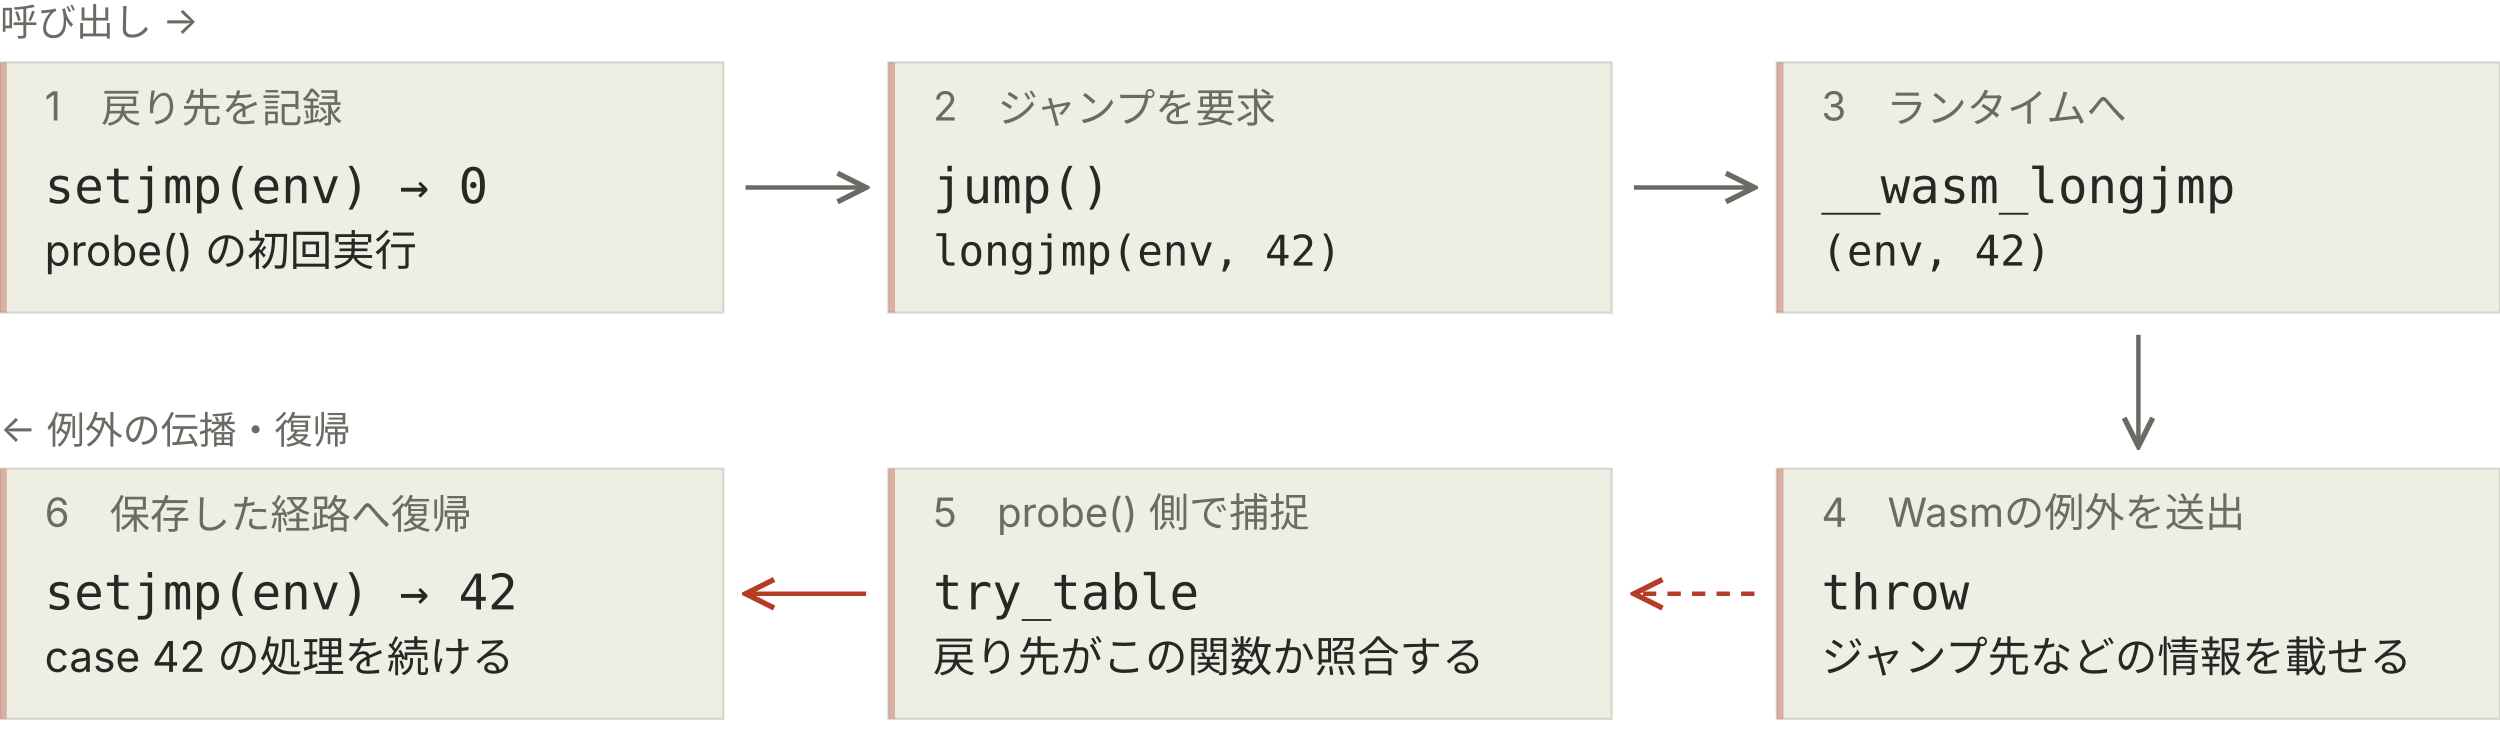
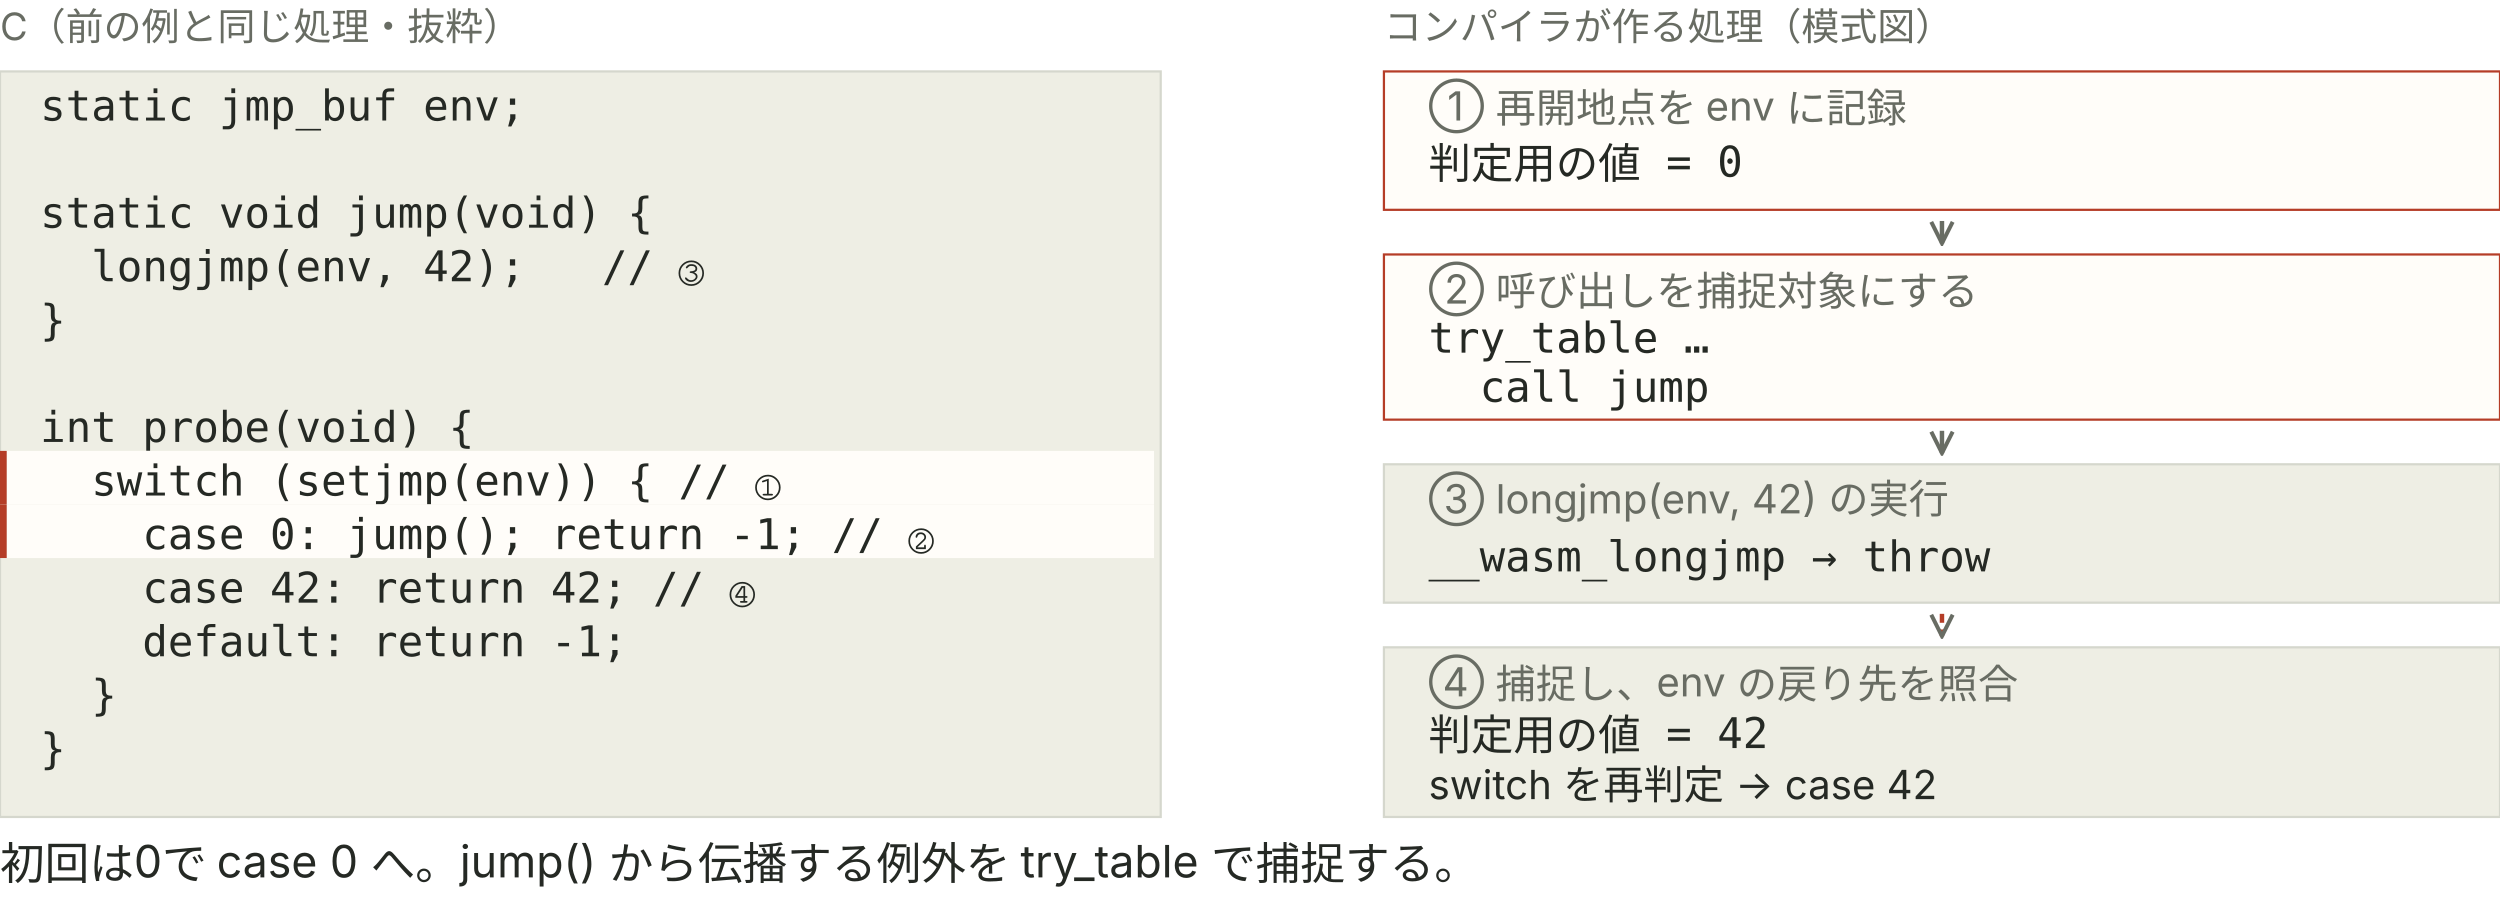
- <svg xmlns="http://www.w3.org/2000/svg" class="sjlj-flow" viewBox="0 0 1120 336" width="1120" height="336" role="group" aria-labelledby="sjlj-title sjlj-desc">
+ <svg xmlns="http://www.w3.org/2000/svg" class="sjlj-flow" viewBox="0 0 1120 404" width="1120" height="404" role="group" aria-labelledby="sjlj-initial-title sjlj-initial-desc">
  <style>
-     svg.sjlj-flow { display:block; width:100%; max-width:100%; height:auto; overflow:visible; }
-     .sjlj-flow text { fill:#252924; font-family:-apple-system,BlinkMacSystemFont,'Segoe UI','Hiragino Kaku Gothic ProN','Noto Sans JP',sans-serif; letter-spacing:0; pointer-events:none; }
-     .sjlj-flow .row-label { font-size:17px; fill:#686c63; }
-     .sjlj-flow .node-bg { fill:#eeeee4; stroke:#d5d7cd; stroke-width:1; transition:fill 120ms ease,stroke 120ms ease; }
-     .sjlj-flow .node-mark { fill:#b53d27; opacity:.35; pointer-events:none; transition:opacity 120ms ease; }
-     .sjlj-flow .node-heading { font-size:18px; fill:#686c63; }
-     .sjlj-flow .node-code { font-family:Menlo,monospace; font-size:22px; }
-     .sjlj-flow .node-detail { font-size:19px; }
-     .sjlj-flow .node-detail.code { font-family:Menlo,monospace; font-size:19px; }
-     .sjlj-flow .flow-node { outline:none; }
-     .sjlj-flow .flow-node:focus-visible .node-bg { fill:#fffdf9; stroke:#b53d27; stroke-width:2; }
-     .sjlj-flow .flow-node:focus-visible .node-mark { opacity:1; }
-     .sjlj-flow:has(.flow-node:focus-visible) .flow-node:not(:focus-visible) .node-bg { fill:#d3d5c9; }
-     .sjlj-flow .edge { fill:none; stroke:#686c63; stroke-width:2; marker-end:url(#sjlj-arrow); }
-     .sjlj-flow .edge.return { stroke:#b53d27; marker-end:url(#sjlj-arrow-return); }
-     .sjlj-flow .edge.unwind { stroke-dasharray:6 5; }
-     @media (hover:hover) {
-       .sjlj-flow:has(.flow-node:hover) .node-bg { fill:#d3d5c9; }
-       .sjlj-flow .flow-node:hover .node-bg { fill:#fffdf9; stroke:#b53d27; stroke-width:2; }
-       .sjlj-flow .flow-node:hover .node-mark { opacity:1; }
-     }
-     @media (prefers-reduced-motion:reduce) {
-       .sjlj-flow .node-bg,.sjlj-flow .node-mark { transition:none; }
-     }
-     @media print {
-       .sjlj-flow .flow-node .node-bg { fill:#eeeee4 !important; stroke:#d5d7cd !important; stroke-width:1 !important; }
-       .sjlj-flow .flow-node .node-mark { opacity:.35 !important; }
-     }
-   </style>
+ svg.sjlj-flow { display:block; width:100%; max-width:100%; height:auto; overflow:visible; }
+ .sjlj-flow text { fill:#252924; font-family:-apple-system,BlinkMacSystemFont,'Segoe UI','Hiragino Kaku Gothic ProN','Noto Sans JP',sans-serif; letter-spacing:0; pointer-events:none; }
+ .sjlj-flow .column-label { font-size:17px; fill:#686c63; }
+ .sjlj-flow .c-panel,.sjlj-flow .node-bg { fill:#eeeee4; stroke:#d5d7cd; stroke-width:1; transition:fill 120ms ease,stroke 120ms ease; }
+ .sjlj-flow .code { font-family:Menlo,monospace; font-size:19px; white-space:pre; }
+ .sjlj-flow .node-heading { font-size:18px; fill:#686c63; }
+ .sjlj-flow .detail { font-size:18px; }
+ .sjlj-flow .takeaway { font-size:20px; }
+ .sjlj-flow .c-highlight { fill:transparent; transition:fill 120ms ease; }
+ .sjlj-flow .line-mark { fill:#b53d27; opacity:0; transition:opacity 120ms ease; pointer-events:none; }
+ .sjlj-flow .flow-node { outline:none; }
+ .sjlj-flow .phase-active .node-bg,.sjlj-flow .phase-active .c-highlight { fill:#fffdf9; }
+ .sjlj-flow .phase-active .node-bg { stroke:#b53d27; }
+ .sjlj-flow .phase-active .line-mark { opacity:1; }
+ .sjlj-flow .edge { fill:none; stroke:#686c63; stroke-width:2; }
+ .sjlj-flow .edge.unwind { stroke:#b53d27; stroke-dasharray:4 3; }
+ .sjlj-flow:has(.flow-node:focus-visible) .c-panel,.sjlj-flow:has(.flow-node:focus-visible) .node-bg { fill:#d3d5c9; stroke:#d5d7cd; }
+ .sjlj-flow:has(.flow-node:focus-visible) .c-highlight { fill:transparent; }
+ .sjlj-flow:has(.flow-node:focus-visible) .line-mark { opacity:0; }
+ .sjlj-flow:has(.flow-node:focus-visible) .flow-node:focus-visible .node-bg,.sjlj-flow:has(.flow-node:focus-visible) .flow-node:focus-visible .c-highlight { fill:#fffdf9; }
+ .sjlj-flow:has(.flow-node:focus-visible) .flow-node:focus-visible .node-bg { stroke:#b53d27; stroke-width:2; }
+ .sjlj-flow:has(.flow-node:focus-visible) .flow-node:focus-visible .line-mark { opacity:1; }
+ @media (hover:hover) {
+   .sjlj-flow:has(.flow-node:hover) .c-panel,.sjlj-flow:has(.flow-node:hover) .node-bg { fill:#d3d5c9; stroke:#d5d7cd; }
+   .sjlj-flow:has(.flow-node:hover) .c-highlight { fill:transparent; }
+   .sjlj-flow:has(.flow-node:hover) .line-mark { opacity:0; }
+   .sjlj-flow:has(.flow-node:hover) .flow-node:hover .node-bg,.sjlj-flow:has(.flow-node:hover) .flow-node:hover .c-highlight { fill:#fffdf9; }
+   .sjlj-flow:has(.flow-node:hover) .flow-node:hover .node-bg { stroke:#b53d27; stroke-width:2; }
+   .sjlj-flow:has(.flow-node:hover) .flow-node:hover .line-mark { opacity:1; }
+ }
+ @media (prefers-reduced-motion:reduce) { .sjlj-flow rect { transition:none; } }
+ @media print {
+   .sjlj-flow .c-panel,.sjlj-flow .flow-node .node-bg { fill:#eeeee4 !important; stroke:#d5d7cd !important; stroke-width:1 !important; }
+   .sjlj-flow .flow-node .c-highlight { fill:transparent !important; }
+   .sjlj-flow .flow-node .line-mark { opacity:0 !important; }
+   .sjlj-flow .phase-active .node-bg,.sjlj-flow .phase-active .c-highlight { fill:#fffdf9 !important; }
+   .sjlj-flow .phase-active .node-bg { stroke:#b53d27 !important; }
+   .sjlj-flow .phase-active .line-mark { opacity:1 !important; }
+ }
+ </style>
  <defs>
-     <marker id="sjlj-arrow" viewBox="0 0 10 10" refX="9" refY="5" markerWidth="8" markerHeight="8" orient="auto-start-reverse">
-       <path d="M 1 1 L 9 5 L 1 9" fill="none" stroke="#686c63" stroke-width="1.5" />
-     </marker>
-     <marker id="sjlj-arrow-return" viewBox="0 0 10 10" refX="9" refY="5" markerWidth="8" markerHeight="8" orient="auto-start-reverse">
-       <path d="M 1 1 L 9 5 L 1 9" fill="none" stroke="#b53d27" stroke-width="1.5" />
+     <marker id="sjlj-initial-arrow" viewBox="0 0 10 10" refX="9" refY="5" markerWidth="6" markerHeight="6" orient="auto">
+       <path d="M1 1 L9 5 L1 9" fill="none" stroke="#686c63" stroke-width="1.5" />
    </marker>
  </defs>
  <g aria-hidden="true">
-     <text class="row-label" x="0" y="16">呼び出し →</text>
-     <text class="row-label" x="0" y="198">← 例外の伝播・復帰</text>
-     <path class="edge" d="M 334 84 H 388" />
-     <path class="edge" d="M 732 84 H 786" />
-     <path class="edge" d="M 958 150 V 200" />
-     <path class="edge return unwind" d="M 786 266 H 732" />
-     <path class="edge return" d="M 388 266 H 334" />
+     <text x="0" y="18" class="column-label" xml:space="preserve">C（前の例と同じ処理・抜粋）</text>
+     <text x="620" y="18" class="column-label" xml:space="preserve">コンパイラが作る処理（模式図）</text>
+     <rect class="c-panel" x="0" y="32" width="520" height="334" />
+     <path class="edge" d="M870 99 V109" marker-end="url(#sjlj-initial-arrow)" />
+     <path class="edge" d="M870 193 V203" marker-end="url(#sjlj-initial-arrow)" />
+     <path class="edge unwind" d="M870 275 V285" marker-end="url(#sjlj-initial-arrow)" />
+     <text x="18" y="54" class="code" xml:space="preserve">static jmp_buf env;</text>
+     <text x="18" y="78" class="code" xml:space="preserve" />
+     <text x="18" y="102" class="code" xml:space="preserve">static void jump(void) {</text>
+     <text x="18" y="150" class="code" xml:space="preserve">}</text>
+     <text x="18" y="174" class="code" xml:space="preserve" />
+     <text x="18" y="198" class="code" xml:space="preserve">int probe(void) {</text>
+     <text x="18" y="294" class="code" xml:space="preserve">    default: return -1;</text>
+     <text x="18" y="318" class="code" xml:space="preserve">  }</text>
+     <text x="18" y="342" class="code" xml:space="preserve">}</text>
  </g>
-   <g class="flow-node" tabindex="0" role="group" aria-label="1. setjmpで戻り先を記録。初回は0を返す。">
-     <rect class="node-bg" x="0" y="28" width="324" height="112" />
-     <rect class="node-mark" x="0" y="28" width="3" height="112" />
-     <text class="node-heading" x="20" y="54">1　戻り先を記録</text>
-     <text class="node-code" x="20" y="91">setjmp(env) → 0</text>
-     <text class="node-detail" x="20" y="119">probe() の初回実行</text>
+   <g class="flow-node phase-active" tabindex="0" role="group" aria-label="① 再開地点を env に記録">
+     <rect class="c-highlight" x="3" y="202" width="514" height="24" />
+     <rect class="line-mark" x="0" y="202" width="3" height="24" />
+     <text x="18" y="222" class="code" xml:space="preserve">  switch (setjmp(env)) { // ①</text>
+     <rect class="node-bg" x="620" y="32" width="500" height="62" />
+     <text x="640" y="54" class="node-heading" xml:space="preserve">① 再開地点を env に記録</text>
+     <text x="640" y="80" class="code" xml:space="preserve">判定用の値 = 0</text>
  </g>
-   <g class="flow-node" tabindex="0" role="group" aria-label="2. jumpからlongjmp(env, 42)を呼び、非局所ジャンプを要求する。">
-     <rect class="node-bg" x="398" y="28" width="324" height="112" />
-     <rect class="node-mark" x="398" y="28" width="3" height="112" />
-     <text class="node-heading" x="418" y="54">2　ジャンプを要求</text>
-     <text class="node-code" x="418" y="91">jump()</text>
-     <text class="node-detail code" x="418" y="119">longjmp(env, 42)</text>
+   <g class="flow-node phase-active" tabindex="0" role="group" aria-label="② 呼び出しを捕捉対象にする">
+     <rect class="c-highlight" x="3" y="226" width="514" height="24" />
+     <rect class="line-mark" x="0" y="226" width="3" height="24" />
+     <text x="18" y="246" class="code" xml:space="preserve">    case 0: jump(); return -1; // ②</text>
+     <rect class="node-bg" x="620" y="114" width="500" height="74" />
+     <text x="640" y="136" class="node-heading" xml:space="preserve">② 呼び出しを捕捉対象にする</text>
+     <text x="640" y="158" class="code" xml:space="preserve">try_table …</text>
+     <text x="640" y="180" class="code" xml:space="preserve">  call jump</text>
  </g>
-   <g class="flow-node" tabindex="0" role="group" aria-label="3. ランタイム関数__wasm_longjmp(env, 42)を呼ぶ。">
-     <rect class="node-bg" x="796" y="28" width="324" height="112" />
-     <rect class="node-mark" x="796" y="28" width="3" height="112" />
-     <text class="node-heading" x="816" y="54">3　ランタイムへ</text>
-     <text class="node-code" x="816" y="91">__wasm_longjmp</text>
-     <text class="node-detail code" x="816" y="119">(env, 42)</text>
+   <g class="flow-node" tabindex="0" role="group" aria-label="③ longjmp(env, 42) の実行">
+     <rect class="c-highlight" x="3" y="106" width="514" height="24" />
+     <rect class="line-mark" x="0" y="106" width="3" height="24" />
+     <text x="18" y="126" class="code" xml:space="preserve">  longjmp(env, 42);   // ③</text>
+     <rect class="node-bg" x="620" y="208" width="500" height="62" />
+     <text x="640" y="230" class="node-heading" xml:space="preserve">③ longjmp(env, 42) の実行</text>
+     <text x="640" y="256" class="code" xml:space="preserve">__wasm_longjmp → throw</text>
  </g>
-   <g class="flow-node" tabindex="0" role="group" aria-label="4. throw命令でジャンプ先などの情報を載せた例外を送出する。">
-     <rect class="node-bg" x="796" y="210" width="324" height="112" />
-     <rect class="node-mark" x="796" y="210" width="3" height="112" />
-     <text class="node-heading" x="816" y="236">4　Wasmの例外を送出</text>
-     <text class="node-code" x="816" y="273">throw</text>
-     <text class="node-detail" x="816" y="301">ジャンプ先などの情報を載せる</text>
+   <g class="flow-node" tabindex="0" role="group" aria-label="④ 捕捉し、env の戻り先を照合">
+     <rect class="c-highlight" x="3" y="250" width="514" height="24" />
+     <rect class="line-mark" x="0" y="250" width="3" height="24" />
+     <text x="18" y="270" class="code" xml:space="preserve">    case 42: return 42; // ④</text>
+     <rect class="node-bg" x="620" y="290" width="500" height="76" />
+     <text x="640" y="312" class="node-heading" xml:space="preserve">④ 捕捉し、env の戻り先を照合</text>
+     <text x="640" y="336" class="code" xml:space="preserve">判定用の値 = 42</text>
+     <text x="640" y="358" class="detail" xml:space="preserve">switch を再判定 → case 42</text>
  </g>
-   <g class="flow-node" tabindex="0" role="group" aria-label="5. コンパイラがprobeに生成したtry_tableで捕捉し、戻り先を照合する。">
-     <rect class="node-bg" x="398" y="210" width="324" height="112" />
-     <rect class="node-mark" x="398" y="210" width="3" height="112" />
-     <text class="node-heading" x="418" y="236">5　probe() 側で捕捉</text>
-     <text class="node-code" x="418" y="273">try_table</text>
-     <text class="node-detail" x="418" y="301">戻り先がこの関数か照合する</text>
-   </g>
-   <g class="flow-node" tabindex="0" role="group" aria-label="6. setjmpが42を返した経路へ復帰し、case 42の処理を続ける。">
-     <rect class="node-bg" x="0" y="210" width="324" height="112" />
-     <rect class="node-mark" x="0" y="210" width="3" height="112" />
-     <text class="node-heading" x="20" y="236">6　保存した経路へ復帰</text>
-     <text class="node-code" x="20" y="273">setjmp(env) → 42</text>
-     <text class="node-detail" x="20" y="301">case 42 の処理を続ける</text>
-   </g>
+   <text x="0" y="394" class="takeaway" xml:space="preserve">初回は0で case 0 へ。jump() から伝播する例外を try_table で捕捉する。</text>
</svg>
